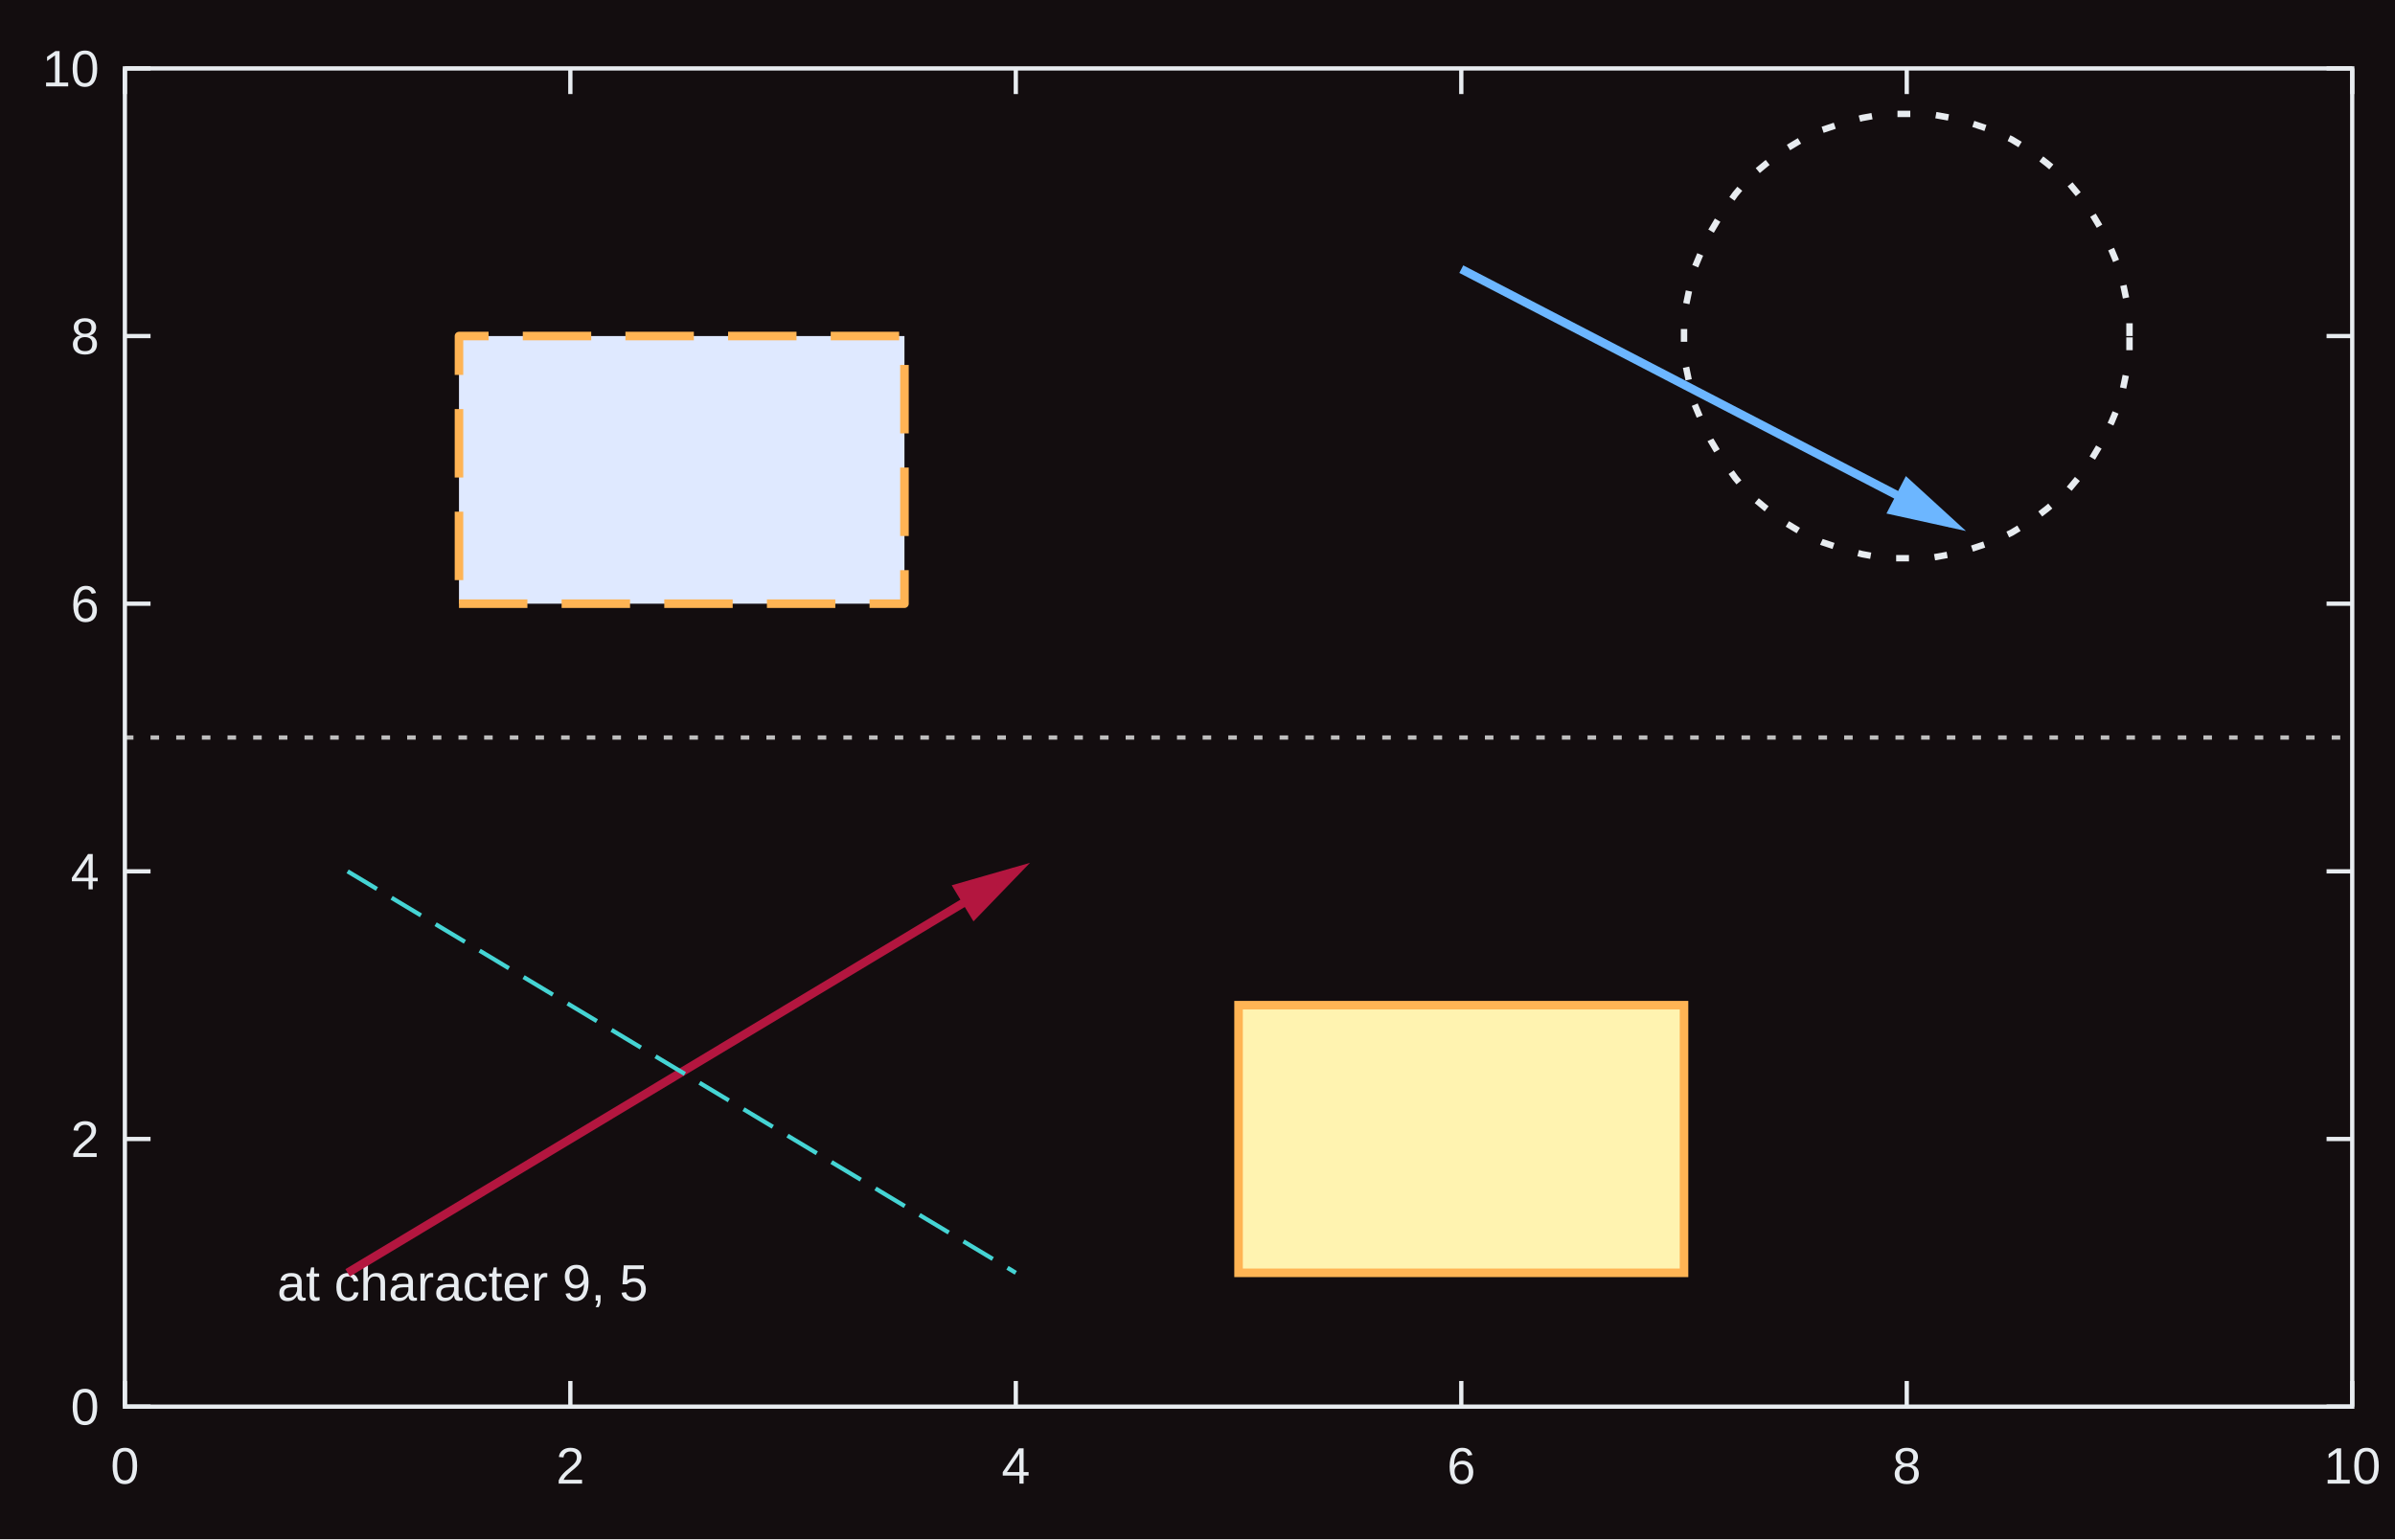
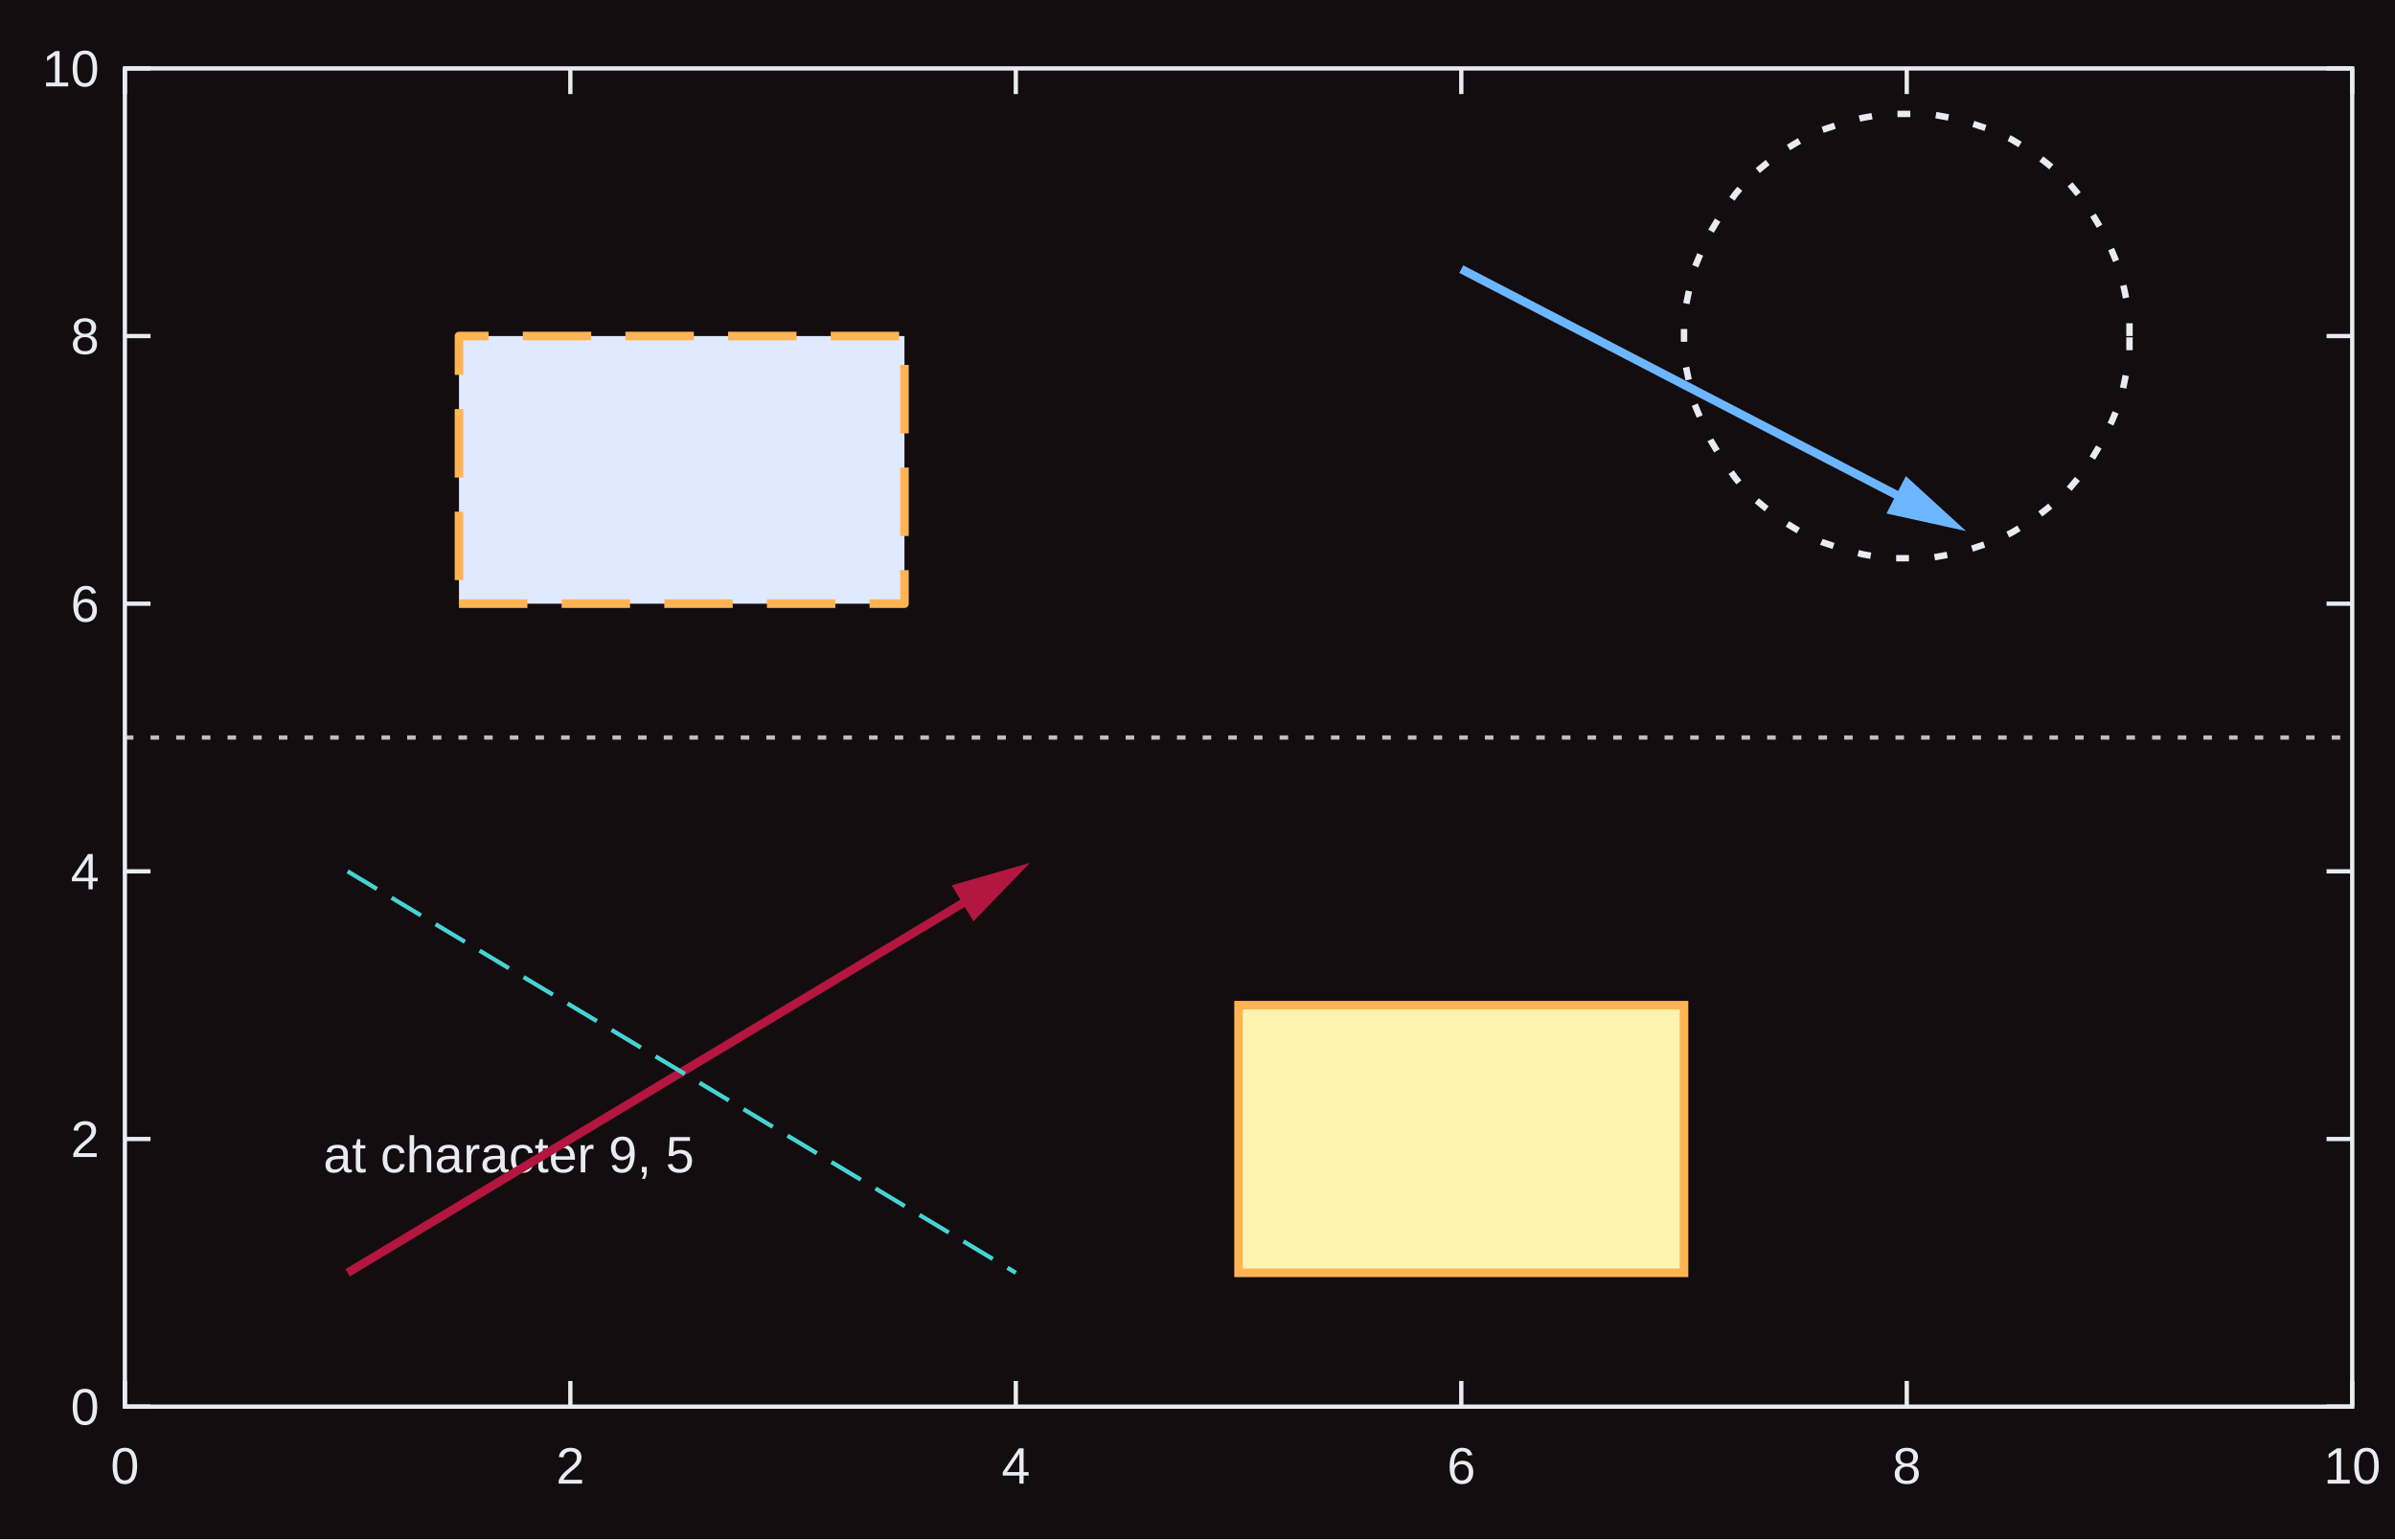
<svg xmlns="http://www.w3.org/2000/svg" width="560" height="360" viewBox="0 0 560 360" font-family="Arial,Helvetica,sans-serif" font-size="12" fill="#e8ecf0" data-theme="night" data-frame="#e8ecf0" data-grid-color="#5c4950">
  <rect x="0" y="0" width="560" height="360" fill="#130d0f" stroke="none" stroke-width="0" />
  <g class="fs-axes" data-area="29.2 550 16 329" data-x="0 1e1" data-y="0 1e1" data-log="0 0" data-grid="0" data-font-size="12" data-xformat="%h" data-yformat="%h">
    <g class="fs-grid" display="none">
      <polyline fill="none" stroke="#5c4950" stroke-width="0.5" stroke-dasharray="2,3" points="29.2,329 29.2,16" />
      <polyline fill="none" stroke="#5c4950" stroke-width="0.5" stroke-dasharray="2,3" points="133.36,329 133.36,16" />
      <polyline fill="none" stroke="#5c4950" stroke-width="0.5" stroke-dasharray="2,3" points="237.52,329 237.52,16" />
      <polyline fill="none" stroke="#5c4950" stroke-width="0.5" stroke-dasharray="2,3" points="341.68,329 341.68,16" />
      <polyline fill="none" stroke="#5c4950" stroke-width="0.5" stroke-dasharray="2,3" points="445.84,329 445.84,16" />
      <polyline fill="none" stroke="#5c4950" stroke-width="0.5" stroke-dasharray="2,3" points="550,329 550,16" />
      <polyline fill="none" stroke="#5c4950" stroke-width="0.5" stroke-dasharray="2,3" points="29.2,329 550,329" />
      <polyline fill="none" stroke="#5c4950" stroke-width="0.5" stroke-dasharray="2,3" points="29.2,266.4 550,266.4" />
      <polyline fill="none" stroke="#5c4950" stroke-width="0.5" stroke-dasharray="2,3" points="29.2,203.8 550,203.8" />
      <polyline fill="none" stroke="#5c4950" stroke-width="0.5" stroke-dasharray="2,3" points="29.2,141.2 550,141.2" />
      <polyline fill="none" stroke="#5c4950" stroke-width="0.5" stroke-dasharray="2,3" points="29.2,78.6 550,78.6" />
      <polyline fill="none" stroke="#5c4950" stroke-width="0.5" stroke-dasharray="2,3" points="29.2,16 550,16" />
    </g>
    <g class="fs-annotations">
-       <text x="64.8" y="304.2" fill="#e8ecf0">at character 9, 5</text>
+       <text x="75.6" y="274.2" fill="#e8ecf0">at character 9, 5</text>
    </g>
    <g class="fs-anchored">
</g>
    <g class="fs-annotations">
</g>
    <g class="fs-anchored">
      <polyline fill="none" stroke="#b3163f" stroke-width="2" points="81.28,297.7 237.52,203.8" />
      <path fill="#b3163f" stroke="#b3163f" stroke-width="2" stroke-linejoin="miter" d="M224.06,207.66 237.52,203.8 227.8,213.87Z" />
      <polyline fill="none" stroke="#45d4d4" stroke-width="1" stroke-dasharray="8,4" points="81.28,203.8 237.52,297.7" />
      <polyline fill="none" stroke="#6cb6ff" stroke-width="2" points="341.68,62.95 456.26,122.42" />
      <path fill="#6cb6ff" stroke="#6cb6ff" stroke-width="2" stroke-linejoin="miter" d="M445.92,112.97 456.26,122.42 442.58,119.41Z" />
    </g>
    <svg class="fs-plot" x="29.2" y="16" width="520.8" height="313" viewBox="0 0 1 1" preserveAspectRatio="none" overflow="hidden">
      <g class="fs-objects">
        <path fill="#fff3b0" stroke="#ffb454" stroke-width="2" stroke-linejoin="miter" vector-effect="non-scaling-stroke" d="M0.5,0.9 0.7,0.9 0.7,0.7 0.5,0.7Z" />
        <path fill="#dfe9ff" stroke="none" vector-effect="non-scaling-stroke" d="M0.15,0.4 0.35,0.4 0.35,0.2 0.15,0.2Z" />
        <polyline fill="none" stroke="#ffb454" stroke-width="2" stroke-linejoin="round" vector-effect="non-scaling-stroke" stroke-dasharray="16,8" points="0.15,0.4 0.35,0.4 0.35,0.2 0.15,0.2 0.15,0.4" />
        <path fill="none" stroke="none" vector-effect="non-scaling-stroke" d="M0.9,0.2 0.9,0.184 0.898,0.168 0.896,0.152 0.892,0.136 0.888,0.122 0.883,0.108 0.877,0.094 0.871,0.082 0.863,0.071 0.856,0.062 0.847,0.053 0.838,0.046 0.829,0.041 0.82,0.037 0.81,0.034 0.8,0.034 0.79,0.034 0.78,0.037 0.771,0.041 0.762,0.046 0.753,0.053 0.744,0.062 0.737,0.071 0.729,0.082 0.723,0.094 0.717,0.108 0.712,0.122 0.708,0.136 0.704,0.152 0.702,0.168 0.7,0.184 0.7,0.2 0.7,0.216 0.702,0.232 0.704,0.248 0.708,0.264 0.712,0.278 0.717,0.292 0.723,0.306 0.729,0.318 0.737,0.329 0.744,0.338 0.753,0.347 0.762,0.354 0.771,0.359 0.78,0.363 0.79,0.366 0.8,0.366 0.81,0.366 0.82,0.363 0.829,0.359 0.838,0.354 0.847,0.347 0.856,0.338 0.863,0.329 0.871,0.318 0.877,0.306 0.883,0.292 0.888,0.278 0.892,0.264 0.896,0.248 0.898,0.232 0.9,0.216 0.9,0.2Z" />
        <polyline fill="none" stroke="#e8ecf0" stroke-width="1.5" stroke-linejoin="round" vector-effect="non-scaling-stroke" stroke-dasharray="3,6" points="0.9,0.2 0.9,0.184 0.898,0.168 0.896,0.152 0.892,0.136 0.888,0.122 0.883,0.108 0.877,0.094 0.871,0.082 0.863,0.071 0.856,0.062 0.847,0.053 0.838,0.046 0.829,0.041 0.82,0.037 0.81,0.034 0.8,0.034 0.79,0.034 0.78,0.037 0.771,0.041 0.762,0.046 0.753,0.053 0.744,0.062 0.737,0.071 0.729,0.082 0.723,0.094 0.717,0.108 0.712,0.122 0.708,0.136 0.704,0.152 0.702,0.168 0.7,0.184 0.7,0.2 0.7,0.216 0.702,0.232 0.704,0.248 0.708,0.264 0.712,0.278 0.717,0.292 0.723,0.306 0.729,0.318 0.737,0.329 0.744,0.338 0.753,0.347 0.762,0.354 0.771,0.359 0.78,0.363 0.79,0.366 0.8,0.366 0.81,0.366 0.82,0.363 0.829,0.359 0.838,0.354 0.847,0.347 0.856,0.338 0.863,0.329 0.871,0.318 0.877,0.306 0.883,0.292 0.888,0.278 0.892,0.264 0.896,0.248 0.898,0.232 0.9,0.216 0.9,0.2 0.9,0.2" />
      </g>
      <g class="fs-series" data-series="1">
        <polyline fill="none" stroke="#bebebe" stroke-width="1" stroke-linejoin="round" vector-effect="non-scaling-stroke" stroke-dasharray="2,4" points="0,0.5 0.01,0.5 0.02,0.5 0.03,0.5 0.04,0.5 0.051,0.5 0.061,0.5 0.071,0.5 0.081,0.5 0.091,0.5 0.101,0.5 0.111,0.5 0.121,0.5 0.131,0.5 0.141,0.5 0.152,0.5 0.162,0.5 0.172,0.5 0.182,0.5 0.192,0.5 0.202,0.5 0.212,0.5 0.222,0.5 0.232,0.5 0.242,0.5 0.253,0.5 0.263,0.5 0.273,0.5 0.283,0.5 0.293,0.5 0.303,0.5 0.313,0.5 0.323,0.5 0.333,0.5 0.343,0.5 0.354,0.5 0.364,0.5 0.374,0.5 0.384,0.5 0.394,0.5 0.404,0.5 0.414,0.5 0.424,0.5 0.434,0.5 0.444,0.5 0.455,0.5 0.465,0.5 0.475,0.5 0.485,0.5 0.495,0.5 0.505,0.5 0.515,0.5 0.525,0.5 0.535,0.5 0.545,0.5 0.556,0.5 0.566,0.5 0.576,0.5 0.586,0.5 0.596,0.5 0.606,0.5 0.616,0.5 0.626,0.5 0.636,0.5 0.646,0.5 0.657,0.5 0.667,0.5 0.677,0.5 0.687,0.5 0.697,0.5 0.707,0.5 0.717,0.5 0.727,0.5 0.737,0.5 0.747,0.5 0.758,0.5 0.768,0.5 0.778,0.5 0.788,0.5 0.798,0.5 0.808,0.5 0.818,0.5 0.828,0.5 0.838,0.5 0.848,0.5 0.859,0.5 0.869,0.5 0.879,0.5 0.889,0.5 0.899,0.5 0.909,0.5 0.919,0.5 0.929,0.5 0.939,0.5 0.949,0.5 0.96,0.5 0.97,0.5 0.98,0.5 0.99,0.5 1,0.5" />
      </g>
    </svg>
    <rect x="29.2" y="16" width="520.8" height="313" fill="none" stroke="#e8ecf0" stroke-width="1" />
    <g class="fs-xticks">
      <polyline fill="none" stroke="#e8ecf0" stroke-width="1" points="29.2,329 29.2,323" />
      <polyline fill="none" stroke="#e8ecf0" stroke-width="1" points="29.2,16 29.2,22" />
      <text x="29.2" y="347" text-anchor="middle">0</text>
      <polyline fill="none" stroke="#e8ecf0" stroke-width="1" points="133.36,329 133.36,323" />
      <polyline fill="none" stroke="#e8ecf0" stroke-width="1" points="133.36,16 133.36,22" />
      <text x="133.36" y="347" text-anchor="middle">2</text>
      <polyline fill="none" stroke="#e8ecf0" stroke-width="1" points="237.52,329 237.52,323" />
      <polyline fill="none" stroke="#e8ecf0" stroke-width="1" points="237.52,16 237.52,22" />
      <text x="237.52" y="347" text-anchor="middle">4</text>
      <polyline fill="none" stroke="#e8ecf0" stroke-width="1" points="341.68,329 341.68,323" />
      <polyline fill="none" stroke="#e8ecf0" stroke-width="1" points="341.68,16 341.68,22" />
      <text x="341.68" y="347" text-anchor="middle">6</text>
      <polyline fill="none" stroke="#e8ecf0" stroke-width="1" points="445.84,329 445.84,323" />
      <polyline fill="none" stroke="#e8ecf0" stroke-width="1" points="445.84,16 445.84,22" />
      <text x="445.84" y="347" text-anchor="middle">8</text>
      <polyline fill="none" stroke="#e8ecf0" stroke-width="1" points="550,329 550,323" />
      <polyline fill="none" stroke="#e8ecf0" stroke-width="1" points="550,16 550,22" />
      <text x="550" y="347" text-anchor="middle">10</text>
    </g>
    <g class="fs-yticks">
      <polyline fill="none" stroke="#e8ecf0" stroke-width="1" points="29.2,329 35.2,329" />
      <polyline fill="none" stroke="#e8ecf0" stroke-width="1" points="550,329 544,329" />
      <text x="23.2" y="333.2" text-anchor="end">0</text>
      <polyline fill="none" stroke="#e8ecf0" stroke-width="1" points="29.2,266.4 35.2,266.4" />
      <polyline fill="none" stroke="#e8ecf0" stroke-width="1" points="550,266.4 544,266.4" />
      <text x="23.2" y="270.6" text-anchor="end">2</text>
      <polyline fill="none" stroke="#e8ecf0" stroke-width="1" points="29.2,203.8 35.2,203.8" />
      <polyline fill="none" stroke="#e8ecf0" stroke-width="1" points="550,203.8 544,203.8" />
      <text x="23.2" y="208" text-anchor="end">4</text>
      <polyline fill="none" stroke="#e8ecf0" stroke-width="1" points="29.2,141.2 35.2,141.2" />
      <polyline fill="none" stroke="#e8ecf0" stroke-width="1" points="550,141.2 544,141.2" />
      <text x="23.2" y="145.4" text-anchor="end">6</text>
      <polyline fill="none" stroke="#e8ecf0" stroke-width="1" points="29.2,78.6 35.2,78.6" />
      <polyline fill="none" stroke="#e8ecf0" stroke-width="1" points="550,78.6 544,78.6" />
      <text x="23.2" y="82.8" text-anchor="end">8</text>
      <polyline fill="none" stroke="#e8ecf0" stroke-width="1" points="29.2,16 35.2,16" />
      <polyline fill="none" stroke="#e8ecf0" stroke-width="1" points="550,16 544,16" />
      <text x="23.2" y="20.2" text-anchor="end">10</text>
    </g>
    <g class="fs-anchored">
</g>
    <g class="fs-annotations">
</g>
  </g>
</svg>
